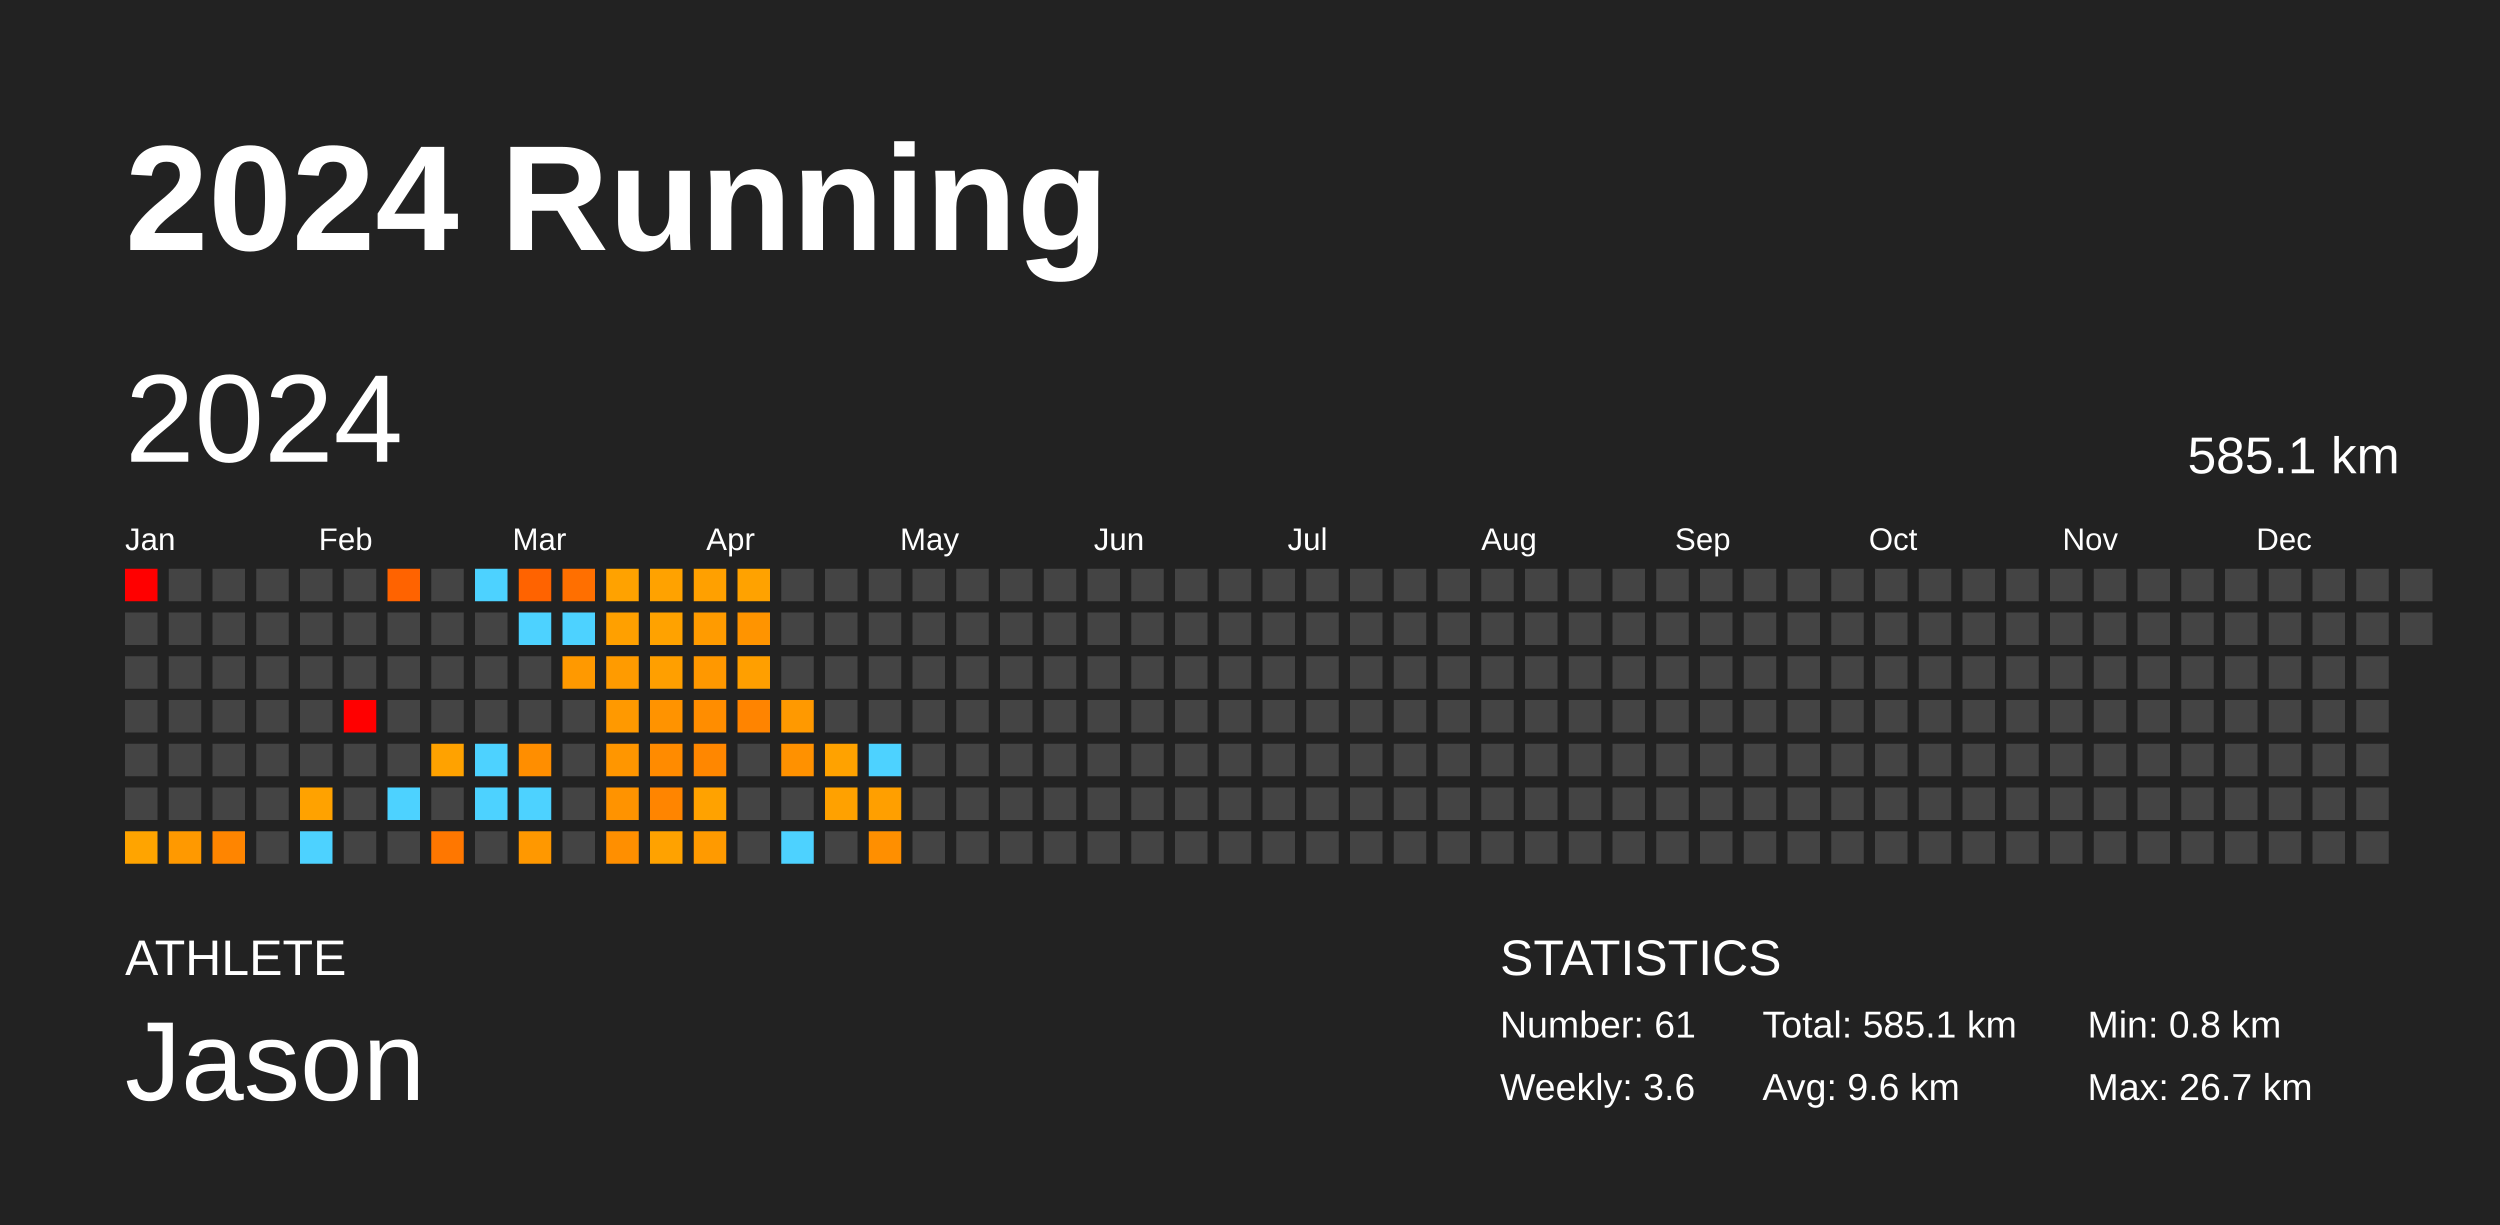
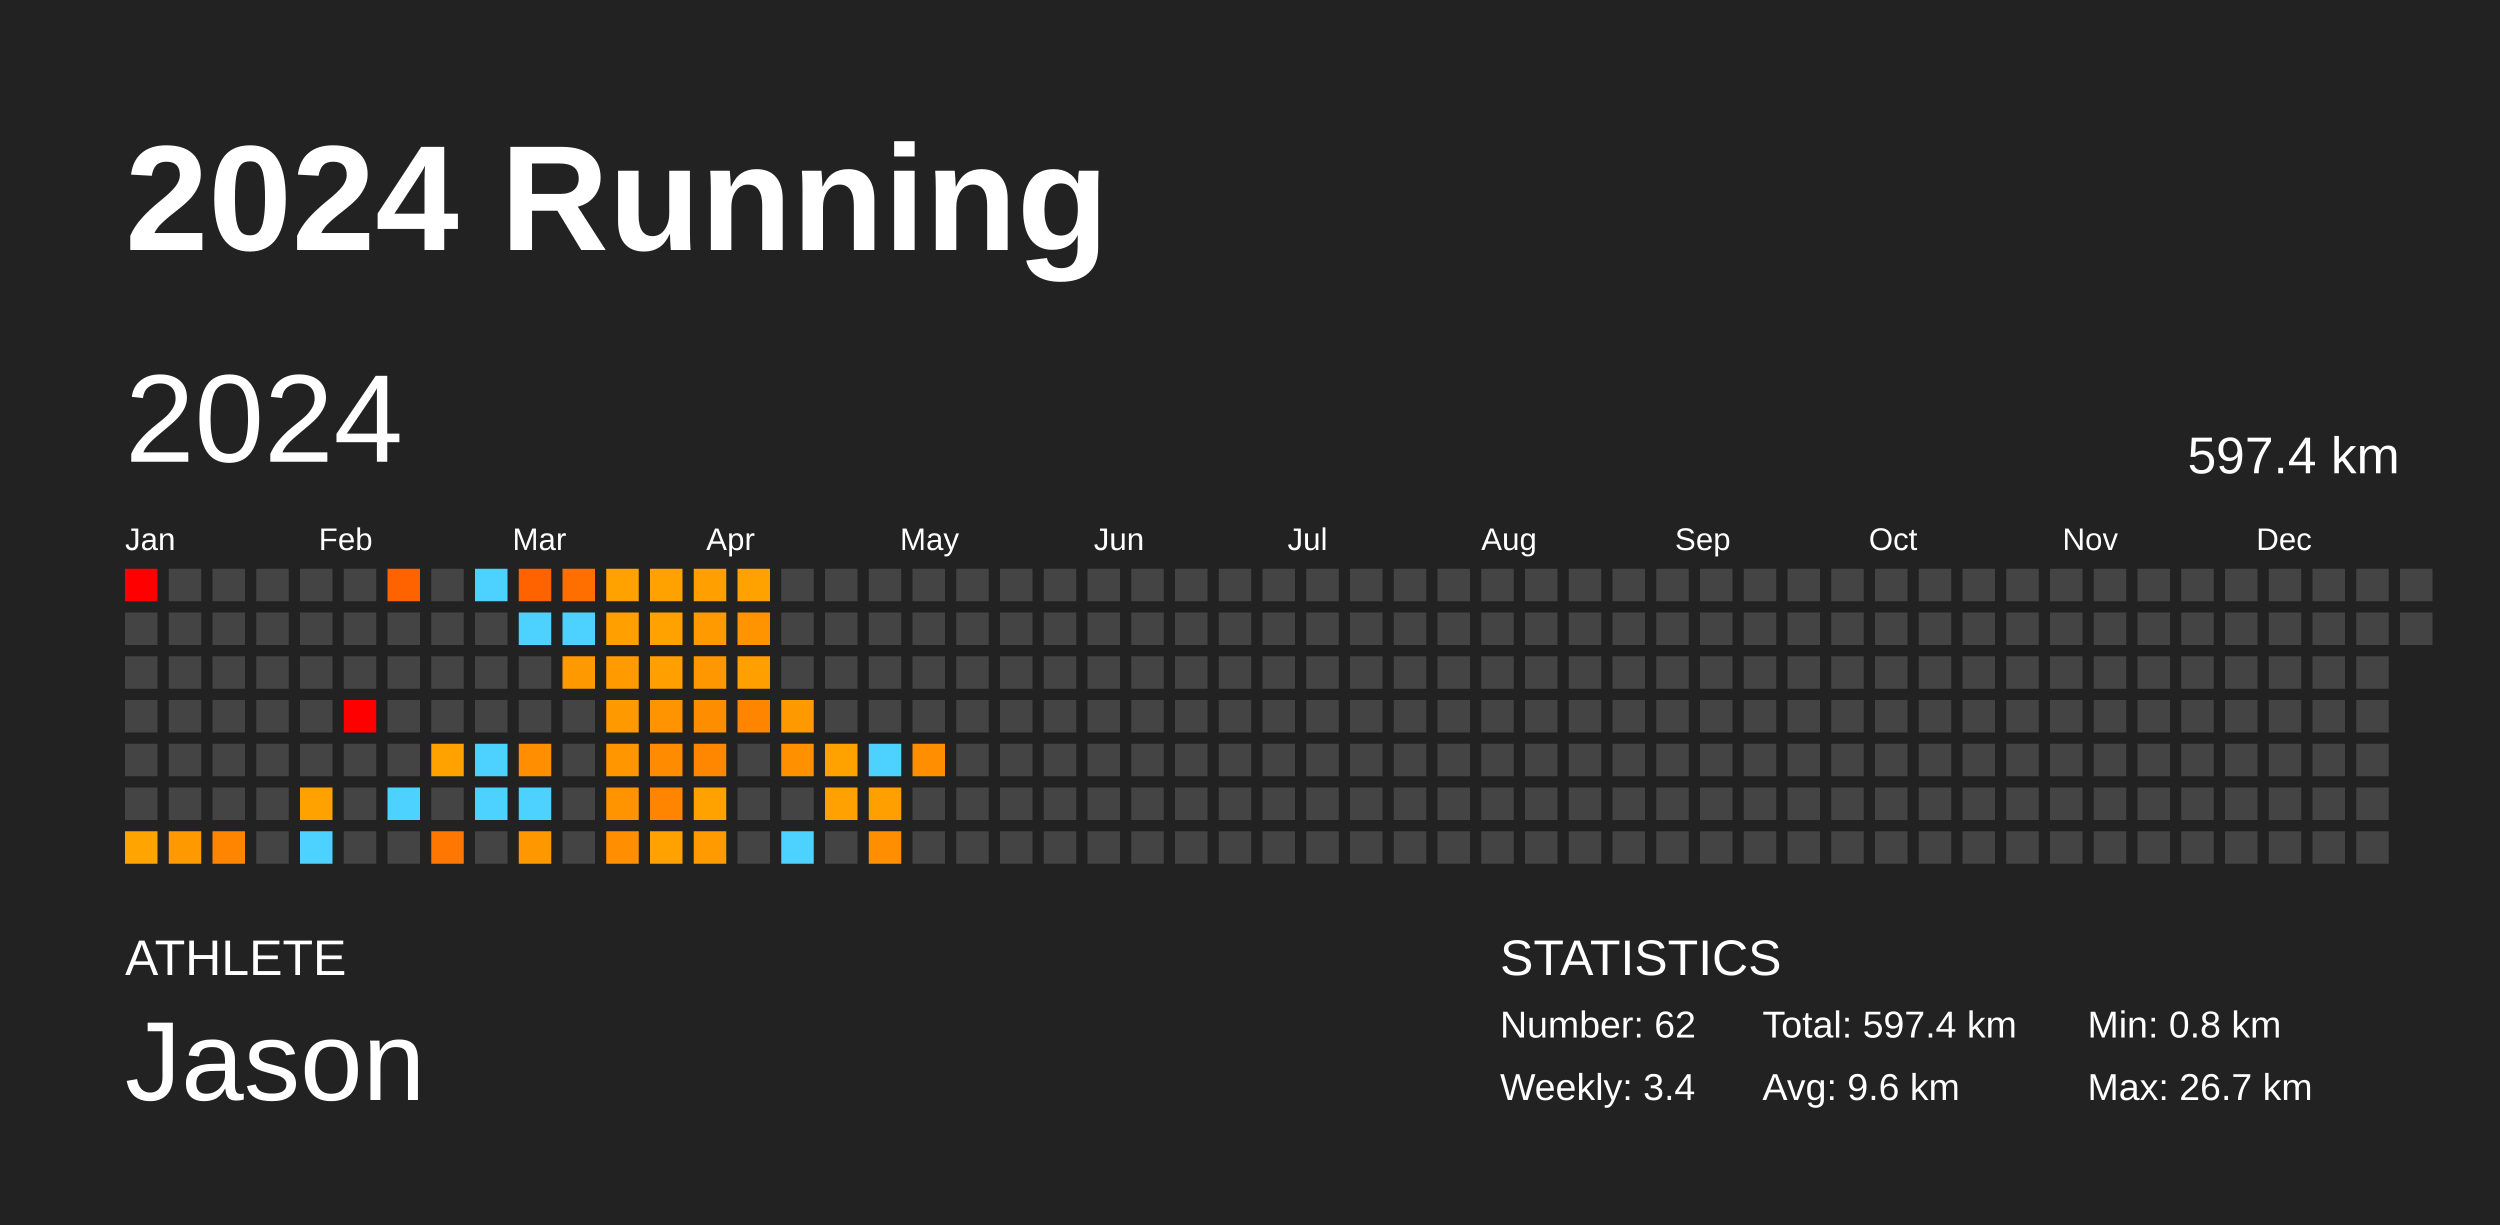
<svg xmlns="http://www.w3.org/2000/svg" baseProfile="full" height="98mm" version="1.1" viewBox="0,0,200,98" width="200mm">
  <defs />
  <rect fill="#222222" height="98" width="200" x="0" y="0" />
  <text fill="#FFFFFF" style="font-size:12px; font-family:Arial; font-weight:bold;" x="10" y="20">2024 Running</text>
  <text fill="#FFFFFF" style="font-size:4px; font-family:Arial" x="10" y="78">ATHLETE</text>
  <text fill="#FFFFFF" style="font-size:9px; font-family:Arial" x="10" y="88">Jason</text>
  <text fill="#FFFFFF" style="font-size:4px; font-family:Arial" x="120" y="78">STATISTICS</text>
-   <text fill="#FFFFFF" style="font-size:3px; font-family:Arial" x="120" y="83">Number: 61</text>
-   <text fill="#FFFFFF" style="font-size:3px; font-family:Arial" x="120" y="88">Weekly: 3.6</text>
-   <text fill="#FFFFFF" style="font-size:3px; font-family:Arial" x="141" y="83">Total: 585.1 km</text>
+   <text fill="#FFFFFF" style="font-size:3px; font-family:Arial" x="120" y="83">Number: 62</text>
+   <text fill="#FFFFFF" style="font-size:3px; font-family:Arial" x="120" y="88">Weekly: 3.4</text>
+   <text fill="#FFFFFF" style="font-size:3px; font-family:Arial" x="141" y="83">Total: 597.4 km</text>
  <text fill="#FFFFFF" style="font-size:3px; font-family:Arial" x="141" y="88">Avg: 9.6 km</text>
  <text fill="#FFFFFF" style="font-size:3px; font-family:Arial" x="167" y="83">Min: 0.8 km</text>
  <text fill="#FFFFFF" style="font-size:3px; font-family:Arial" x="167" y="88">Max: 26.7 km</text>
  <text dominant-baseline="hanging" fill="#FFFFFF" style="font-size:10.0px; font-family:Arial;" x="10" y="30">2024</text>
-   <text dominant-baseline="hanging" fill="#FFFFFF" style="font-size:4.125px; font-family:Arial;" x="175" y="35">585.1 km</text>
+   <text dominant-baseline="hanging" fill="#FFFFFF" style="font-size:4.125px; font-family:Arial;" x="175" y="35">597.4 km</text>
  <text fill="#FFFFFF" style="font-size:2.5px; font-family:Arial" x="10.0" y="44">Jan</text>
  <text fill="#FFFFFF" style="font-size:2.5px; font-family:Arial" x="25.5" y="44">Feb</text>
  <text fill="#FFFFFF" style="font-size:2.5px; font-family:Arial" x="41.0" y="44">Mar</text>
  <text fill="#FFFFFF" style="font-size:2.5px; font-family:Arial" x="56.5" y="44">Apr</text>
  <text fill="#FFFFFF" style="font-size:2.5px; font-family:Arial" x="72.0" y="44">May</text>
  <text fill="#FFFFFF" style="font-size:2.5px; font-family:Arial" x="87.5" y="44">Jun</text>
  <text fill="#FFFFFF" style="font-size:2.5px; font-family:Arial" x="103.0" y="44">Jul</text>
  <text fill="#FFFFFF" style="font-size:2.5px; font-family:Arial" x="118.5" y="44">Aug</text>
  <text fill="#FFFFFF" style="font-size:2.5px; font-family:Arial" x="134.0" y="44">Sep</text>
  <text fill="#FFFFFF" style="font-size:2.5px; font-family:Arial" x="149.5" y="44">Oct</text>
  <text fill="#FFFFFF" style="font-size:2.5px; font-family:Arial" x="165.0" y="44">Nov</text>
  <text fill="#FFFFFF" style="font-size:2.5px; font-family:Arial" x="180.5" y="44">Dec</text>
  <rect fill="red" height="2.6" width="2.6" x="10.0" y="45.5" />
  <rect fill="#444444" height="2.6" width="2.6" x="10.0" y="49.0" />
  <rect fill="#444444" height="2.6" width="2.6" x="10.0" y="52.5" />
  <rect fill="#444444" height="2.6" width="2.6" x="10.0" y="56.0" />
  <rect fill="#444444" height="2.6" width="2.6" x="10.0" y="59.5" />
  <rect fill="#444444" height="2.6" width="2.6" x="10.0" y="63.0" />
  <rect fill="#ffa400" height="2.6" width="2.6" x="10.0" y="66.5" />
  <rect fill="#444444" height="2.6" width="2.6" x="13.5" y="45.5" />
  <rect fill="#444444" height="2.6" width="2.6" x="13.5" y="49.0" />
  <rect fill="#444444" height="2.6" width="2.6" x="13.5" y="52.5" />
  <rect fill="#444444" height="2.6" width="2.6" x="13.5" y="56.0" />
  <rect fill="#444444" height="2.6" width="2.6" x="13.5" y="59.5" />
  <rect fill="#444444" height="2.6" width="2.6" x="13.5" y="63.0" />
  <rect fill="#ff9900" height="2.6" width="2.6" x="13.5" y="66.5" />
  <rect fill="#444444" height="2.6" width="2.6" x="17.0" y="45.5" />
  <rect fill="#444444" height="2.6" width="2.6" x="17.0" y="49.0" />
  <rect fill="#444444" height="2.6" width="2.6" x="17.0" y="52.5" />
  <rect fill="#444444" height="2.6" width="2.6" x="17.0" y="56.0" />
  <rect fill="#444444" height="2.6" width="2.6" x="17.0" y="59.5" />
  <rect fill="#444444" height="2.6" width="2.6" x="17.0" y="63.0" />
  <rect fill="#ff8500" height="2.6" width="2.6" x="17.0" y="66.5" />
  <rect fill="#444444" height="2.6" width="2.6" x="20.5" y="45.5" />
  <rect fill="#444444" height="2.6" width="2.6" x="20.5" y="49.0" />
  <rect fill="#444444" height="2.6" width="2.6" x="20.5" y="52.5" />
  <rect fill="#444444" height="2.6" width="2.6" x="20.5" y="56.0" />
  <rect fill="#444444" height="2.6" width="2.6" x="20.5" y="59.5" />
  <rect fill="#444444" height="2.6" width="2.6" x="20.5" y="63.0" />
  <rect fill="#444444" height="2.6" width="2.6" x="20.5" y="66.5" />
  <rect fill="#444444" height="2.6" width="2.6" x="24.0" y="45.5" />
  <rect fill="#444444" height="2.6" width="2.6" x="24.0" y="49.0" />
  <rect fill="#444444" height="2.6" width="2.6" x="24.0" y="52.5" />
  <rect fill="#444444" height="2.6" width="2.6" x="24.0" y="56.0" />
  <rect fill="#444444" height="2.6" width="2.6" x="24.0" y="59.5" />
  <rect fill="#ffa200" height="2.6" width="2.6" x="24.0" y="63.0" />
  <rect fill="#4dd2ff" height="2.6" width="2.6" x="24.0" y="66.5" />
  <rect fill="#444444" height="2.6" width="2.6" x="27.5" y="45.5" />
  <rect fill="#444444" height="2.6" width="2.6" x="27.5" y="49.0" />
  <rect fill="#444444" height="2.6" width="2.6" x="27.5" y="52.5" />
  <rect fill="red" height="2.6" width="2.6" x="27.5" y="56.0" />
  <rect fill="#444444" height="2.6" width="2.6" x="27.5" y="59.5" />
  <rect fill="#444444" height="2.6" width="2.6" x="27.5" y="63.0" />
  <rect fill="#444444" height="2.6" width="2.6" x="27.5" y="66.5" />
  <rect fill="#ff6300" height="2.6" width="2.6" x="31.0" y="45.5" />
  <rect fill="#444444" height="2.6" width="2.6" x="31.0" y="49.0" />
  <rect fill="#444444" height="2.6" width="2.6" x="31.0" y="52.5" />
  <rect fill="#444444" height="2.6" width="2.6" x="31.0" y="56.0" />
  <rect fill="#444444" height="2.6" width="2.6" x="31.0" y="59.5" />
  <rect fill="#4dd2ff" height="2.6" width="2.6" x="31.0" y="63.0" />
  <rect fill="#444444" height="2.6" width="2.6" x="31.0" y="66.5" />
  <rect fill="#444444" height="2.6" width="2.6" x="34.5" y="45.5" />
  <rect fill="#444444" height="2.6" width="2.6" x="34.5" y="49.0" />
  <rect fill="#444444" height="2.6" width="2.6" x="34.5" y="52.5" />
  <rect fill="#444444" height="2.6" width="2.6" x="34.5" y="56.0" />
  <rect fill="#ffa200" height="2.6" width="2.6" x="34.5" y="59.5" />
  <rect fill="#444444" height="2.6" width="2.6" x="34.5" y="63.0" />
  <rect fill="#ff7700" height="2.6" width="2.6" x="34.5" y="66.5" />
  <rect fill="#4dd2ff" height="2.6" width="2.6" x="38.0" y="45.5" />
  <rect fill="#444444" height="2.6" width="2.6" x="38.0" y="49.0" />
  <rect fill="#444444" height="2.6" width="2.6" x="38.0" y="52.5" />
  <rect fill="#444444" height="2.6" width="2.6" x="38.0" y="56.0" />
  <rect fill="#4dd2ff" height="2.6" width="2.6" x="38.0" y="59.5" />
  <rect fill="#4dd2ff" height="2.6" width="2.6" x="38.0" y="63.0" />
  <rect fill="#444444" height="2.6" width="2.6" x="38.0" y="66.5" />
  <rect fill="#ff6300" height="2.6" width="2.6" x="41.5" y="45.5" />
  <rect fill="#4dd2ff" height="2.6" width="2.6" x="41.5" y="49.0" />
  <rect fill="#444444" height="2.6" width="2.6" x="41.5" y="52.5" />
  <rect fill="#444444" height="2.6" width="2.6" x="41.5" y="56.0" />
  <rect fill="#ff8e00" height="2.6" width="2.6" x="41.5" y="59.5" />
  <rect fill="#4dd2ff" height="2.6" width="2.6" x="41.5" y="63.0" />
  <rect fill="#ff9800" height="2.6" width="2.6" x="41.5" y="66.5" />
  <rect fill="#ff6f00" height="2.6" width="2.6" x="45.0" y="45.5" />
  <rect fill="#4dd2ff" height="2.6" width="2.6" x="45.0" y="49.0" />
  <rect fill="#ff9900" height="2.6" width="2.6" x="45.0" y="52.5" />
  <rect fill="#444444" height="2.6" width="2.6" x="45.0" y="56.0" />
  <rect fill="#444444" height="2.6" width="2.6" x="45.0" y="59.5" />
  <rect fill="#444444" height="2.6" width="2.6" x="45.0" y="63.0" />
  <rect fill="#444444" height="2.6" width="2.6" x="45.0" y="66.5" />
  <rect fill="#ffa200" height="2.6" width="2.6" x="48.5" y="45.5" />
  <rect fill="#ffa000" height="2.6" width="2.6" x="48.5" y="49.0" />
  <rect fill="#ff9b00" height="2.6" width="2.6" x="48.5" y="52.5" />
  <rect fill="#ff9900" height="2.6" width="2.6" x="48.5" y="56.0" />
  <rect fill="#ff9600" height="2.6" width="2.6" x="48.5" y="59.5" />
  <rect fill="#ff9300" height="2.6" width="2.6" x="48.5" y="63.0" />
  <rect fill="#ff8f00" height="2.6" width="2.6" x="48.5" y="66.5" />
  <rect fill="#ffa200" height="2.6" width="2.6" x="52.0" y="45.5" />
  <rect fill="#ffa200" height="2.6" width="2.6" x="52.0" y="49.0" />
  <rect fill="#ff9f00" height="2.6" width="2.6" x="52.0" y="52.5" />
  <rect fill="#ff9300" height="2.6" width="2.6" x="52.0" y="56.0" />
  <rect fill="#ff8b00" height="2.6" width="2.6" x="52.0" y="59.5" />
  <rect fill="#ff8500" height="2.6" width="2.6" x="52.0" y="63.0" />
  <rect fill="#ffa200" height="2.6" width="2.6" x="52.0" y="66.5" />
  <rect fill="#ffa000" height="2.6" width="2.6" x="55.5" y="45.5" />
  <rect fill="#ff9b00" height="2.6" width="2.6" x="55.5" y="49.0" />
  <rect fill="#ff9800" height="2.6" width="2.6" x="55.5" y="52.5" />
  <rect fill="#ff8d00" height="2.6" width="2.6" x="55.5" y="56.0" />
  <rect fill="#ff8700" height="2.6" width="2.6" x="55.5" y="59.5" />
  <rect fill="#ffa200" height="2.6" width="2.6" x="55.5" y="63.0" />
  <rect fill="#ff9a00" height="2.6" width="2.6" x="55.5" y="66.5" />
  <rect fill="#ffa200" height="2.6" width="2.6" x="59.0" y="45.5" />
  <rect fill="#ff9400" height="2.6" width="2.6" x="59.0" y="49.0" />
  <rect fill="#ff9f00" height="2.6" width="2.6" x="59.0" y="52.5" />
  <rect fill="#ff8400" height="2.6" width="2.6" x="59.0" y="56.0" />
  <rect fill="#444444" height="2.6" width="2.6" x="59.0" y="59.5" />
  <rect fill="#444444" height="2.6" width="2.6" x="59.0" y="63.0" />
  <rect fill="#444444" height="2.6" width="2.6" x="59.0" y="66.5" />
  <rect fill="#444444" height="2.6" width="2.6" x="62.5" y="45.5" />
  <rect fill="#444444" height="2.6" width="2.6" x="62.5" y="49.0" />
  <rect fill="#444444" height="2.6" width="2.6" x="62.5" y="52.5" />
  <rect fill="#ff9900" height="2.6" width="2.6" x="62.5" y="56.0" />
  <rect fill="#ff9100" height="2.6" width="2.6" x="62.5" y="59.5" />
  <rect fill="#444444" height="2.6" width="2.6" x="62.5" y="63.0" />
  <rect fill="#4dd2ff" height="2.6" width="2.6" x="62.5" y="66.5" />
  <rect fill="#444444" height="2.6" width="2.6" x="66.0" y="45.5" />
  <rect fill="#444444" height="2.6" width="2.6" x="66.0" y="49.0" />
  <rect fill="#444444" height="2.6" width="2.6" x="66.0" y="52.5" />
  <rect fill="#444444" height="2.6" width="2.6" x="66.0" y="56.0" />
  <rect fill="#ffa200" height="2.6" width="2.6" x="66.0" y="59.5" />
  <rect fill="#ffa100" height="2.6" width="2.6" x="66.0" y="63.0" />
  <rect fill="#444444" height="2.6" width="2.6" x="66.0" y="66.5" />
  <rect fill="#444444" height="2.6" width="2.6" x="69.5" y="45.5" />
  <rect fill="#444444" height="2.6" width="2.6" x="69.5" y="49.0" />
  <rect fill="#444444" height="2.6" width="2.6" x="69.5" y="52.5" />
  <rect fill="#444444" height="2.6" width="2.6" x="69.5" y="56.0" />
  <rect fill="#4dd2ff" height="2.6" width="2.6" x="69.5" y="59.5" />
  <rect fill="#ff9f00" height="2.6" width="2.6" x="69.5" y="63.0" />
  <rect fill="#ff8f00" height="2.6" width="2.6" x="69.5" y="66.5" />
  <rect fill="#444444" height="2.6" width="2.6" x="73.0" y="45.5" />
  <rect fill="#444444" height="2.6" width="2.6" x="73.0" y="49.0" />
  <rect fill="#444444" height="2.6" width="2.6" x="73.0" y="52.5" />
  <rect fill="#444444" height="2.6" width="2.6" x="73.0" y="56.0" />
-   <rect fill="#444444" height="2.6" width="2.6" x="73.0" y="59.5" />
+   <rect fill="#ff8e00" height="2.6" width="2.6" x="73.0" y="59.5" />
  <rect fill="#444444" height="2.6" width="2.6" x="73.0" y="63.0" />
  <rect fill="#444444" height="2.6" width="2.6" x="73.0" y="66.5" />
  <rect fill="#444444" height="2.6" width="2.6" x="76.5" y="45.5" />
  <rect fill="#444444" height="2.6" width="2.6" x="76.5" y="49.0" />
  <rect fill="#444444" height="2.6" width="2.6" x="76.5" y="52.5" />
  <rect fill="#444444" height="2.6" width="2.6" x="76.5" y="56.0" />
  <rect fill="#444444" height="2.6" width="2.6" x="76.5" y="59.5" />
  <rect fill="#444444" height="2.6" width="2.6" x="76.5" y="63.0" />
  <rect fill="#444444" height="2.6" width="2.6" x="76.5" y="66.5" />
  <rect fill="#444444" height="2.6" width="2.6" x="80.0" y="45.5" />
  <rect fill="#444444" height="2.6" width="2.6" x="80.0" y="49.0" />
  <rect fill="#444444" height="2.6" width="2.6" x="80.0" y="52.5" />
  <rect fill="#444444" height="2.6" width="2.6" x="80.0" y="56.0" />
  <rect fill="#444444" height="2.6" width="2.6" x="80.0" y="59.5" />
  <rect fill="#444444" height="2.6" width="2.6" x="80.0" y="63.0" />
  <rect fill="#444444" height="2.6" width="2.6" x="80.0" y="66.5" />
  <rect fill="#444444" height="2.6" width="2.6" x="83.5" y="45.5" />
  <rect fill="#444444" height="2.6" width="2.6" x="83.5" y="49.0" />
  <rect fill="#444444" height="2.6" width="2.6" x="83.5" y="52.5" />
  <rect fill="#444444" height="2.6" width="2.6" x="83.5" y="56.0" />
  <rect fill="#444444" height="2.6" width="2.6" x="83.5" y="59.5" />
  <rect fill="#444444" height="2.6" width="2.6" x="83.5" y="63.0" />
  <rect fill="#444444" height="2.6" width="2.6" x="83.5" y="66.5" />
  <rect fill="#444444" height="2.6" width="2.6" x="87.0" y="45.5" />
  <rect fill="#444444" height="2.6" width="2.6" x="87.0" y="49.0" />
  <rect fill="#444444" height="2.6" width="2.6" x="87.0" y="52.5" />
  <rect fill="#444444" height="2.6" width="2.6" x="87.0" y="56.0" />
  <rect fill="#444444" height="2.6" width="2.6" x="87.0" y="59.5" />
  <rect fill="#444444" height="2.6" width="2.6" x="87.0" y="63.0" />
  <rect fill="#444444" height="2.6" width="2.6" x="87.0" y="66.5" />
  <rect fill="#444444" height="2.6" width="2.6" x="90.5" y="45.5" />
  <rect fill="#444444" height="2.6" width="2.6" x="90.5" y="49.0" />
  <rect fill="#444444" height="2.6" width="2.6" x="90.5" y="52.5" />
  <rect fill="#444444" height="2.6" width="2.6" x="90.5" y="56.0" />
  <rect fill="#444444" height="2.6" width="2.6" x="90.5" y="59.5" />
  <rect fill="#444444" height="2.6" width="2.6" x="90.5" y="63.0" />
  <rect fill="#444444" height="2.6" width="2.6" x="90.5" y="66.5" />
  <rect fill="#444444" height="2.6" width="2.6" x="94.0" y="45.5" />
  <rect fill="#444444" height="2.6" width="2.6" x="94.0" y="49.0" />
  <rect fill="#444444" height="2.6" width="2.6" x="94.0" y="52.5" />
  <rect fill="#444444" height="2.6" width="2.6" x="94.0" y="56.0" />
  <rect fill="#444444" height="2.6" width="2.6" x="94.0" y="59.5" />
  <rect fill="#444444" height="2.6" width="2.6" x="94.0" y="63.0" />
  <rect fill="#444444" height="2.6" width="2.6" x="94.0" y="66.5" />
  <rect fill="#444444" height="2.6" width="2.6" x="97.5" y="45.5" />
  <rect fill="#444444" height="2.6" width="2.6" x="97.5" y="49.0" />
  <rect fill="#444444" height="2.6" width="2.6" x="97.5" y="52.5" />
  <rect fill="#444444" height="2.6" width="2.6" x="97.5" y="56.0" />
  <rect fill="#444444" height="2.6" width="2.6" x="97.5" y="59.5" />
  <rect fill="#444444" height="2.6" width="2.6" x="97.5" y="63.0" />
  <rect fill="#444444" height="2.6" width="2.6" x="97.5" y="66.5" />
  <rect fill="#444444" height="2.6" width="2.6" x="101.0" y="45.5" />
  <rect fill="#444444" height="2.6" width="2.6" x="101.0" y="49.0" />
  <rect fill="#444444" height="2.6" width="2.6" x="101.0" y="52.5" />
  <rect fill="#444444" height="2.6" width="2.6" x="101.0" y="56.0" />
  <rect fill="#444444" height="2.6" width="2.6" x="101.0" y="59.5" />
  <rect fill="#444444" height="2.6" width="2.6" x="101.0" y="63.0" />
  <rect fill="#444444" height="2.6" width="2.6" x="101.0" y="66.5" />
  <rect fill="#444444" height="2.6" width="2.6" x="104.5" y="45.5" />
  <rect fill="#444444" height="2.6" width="2.6" x="104.5" y="49.0" />
  <rect fill="#444444" height="2.6" width="2.6" x="104.5" y="52.5" />
  <rect fill="#444444" height="2.6" width="2.6" x="104.5" y="56.0" />
  <rect fill="#444444" height="2.6" width="2.6" x="104.5" y="59.5" />
  <rect fill="#444444" height="2.6" width="2.6" x="104.5" y="63.0" />
  <rect fill="#444444" height="2.6" width="2.6" x="104.5" y="66.5" />
  <rect fill="#444444" height="2.6" width="2.6" x="108.0" y="45.5" />
  <rect fill="#444444" height="2.6" width="2.6" x="108.0" y="49.0" />
  <rect fill="#444444" height="2.6" width="2.6" x="108.0" y="52.5" />
  <rect fill="#444444" height="2.6" width="2.6" x="108.0" y="56.0" />
  <rect fill="#444444" height="2.6" width="2.6" x="108.0" y="59.5" />
  <rect fill="#444444" height="2.6" width="2.6" x="108.0" y="63.0" />
  <rect fill="#444444" height="2.6" width="2.6" x="108.0" y="66.5" />
  <rect fill="#444444" height="2.6" width="2.6" x="111.5" y="45.5" />
  <rect fill="#444444" height="2.6" width="2.6" x="111.5" y="49.0" />
  <rect fill="#444444" height="2.6" width="2.6" x="111.5" y="52.5" />
  <rect fill="#444444" height="2.6" width="2.6" x="111.5" y="56.0" />
  <rect fill="#444444" height="2.6" width="2.6" x="111.5" y="59.5" />
  <rect fill="#444444" height="2.6" width="2.6" x="111.5" y="63.0" />
  <rect fill="#444444" height="2.6" width="2.6" x="111.5" y="66.5" />
  <rect fill="#444444" height="2.6" width="2.6" x="115.0" y="45.5" />
  <rect fill="#444444" height="2.6" width="2.6" x="115.0" y="49.0" />
  <rect fill="#444444" height="2.6" width="2.6" x="115.0" y="52.5" />
  <rect fill="#444444" height="2.6" width="2.6" x="115.0" y="56.0" />
  <rect fill="#444444" height="2.6" width="2.6" x="115.0" y="59.5" />
  <rect fill="#444444" height="2.6" width="2.6" x="115.0" y="63.0" />
  <rect fill="#444444" height="2.6" width="2.6" x="115.0" y="66.5" />
  <rect fill="#444444" height="2.6" width="2.6" x="118.5" y="45.5" />
  <rect fill="#444444" height="2.6" width="2.6" x="118.5" y="49.0" />
  <rect fill="#444444" height="2.6" width="2.6" x="118.5" y="52.5" />
  <rect fill="#444444" height="2.6" width="2.6" x="118.5" y="56.0" />
  <rect fill="#444444" height="2.6" width="2.6" x="118.5" y="59.5" />
  <rect fill="#444444" height="2.6" width="2.6" x="118.5" y="63.0" />
  <rect fill="#444444" height="2.6" width="2.6" x="118.5" y="66.5" />
  <rect fill="#444444" height="2.6" width="2.6" x="122.0" y="45.5" />
  <rect fill="#444444" height="2.6" width="2.6" x="122.0" y="49.0" />
  <rect fill="#444444" height="2.6" width="2.6" x="122.0" y="52.5" />
  <rect fill="#444444" height="2.6" width="2.6" x="122.0" y="56.0" />
  <rect fill="#444444" height="2.6" width="2.6" x="122.0" y="59.5" />
  <rect fill="#444444" height="2.6" width="2.6" x="122.0" y="63.0" />
  <rect fill="#444444" height="2.6" width="2.6" x="122.0" y="66.5" />
  <rect fill="#444444" height="2.6" width="2.6" x="125.5" y="45.5" />
  <rect fill="#444444" height="2.6" width="2.6" x="125.5" y="49.0" />
  <rect fill="#444444" height="2.6" width="2.6" x="125.5" y="52.5" />
  <rect fill="#444444" height="2.6" width="2.6" x="125.5" y="56.0" />
  <rect fill="#444444" height="2.6" width="2.6" x="125.5" y="59.5" />
  <rect fill="#444444" height="2.6" width="2.6" x="125.5" y="63.0" />
  <rect fill="#444444" height="2.6" width="2.6" x="125.5" y="66.5" />
  <rect fill="#444444" height="2.6" width="2.6" x="129.0" y="45.5" />
  <rect fill="#444444" height="2.6" width="2.6" x="129.0" y="49.0" />
  <rect fill="#444444" height="2.6" width="2.6" x="129.0" y="52.5" />
  <rect fill="#444444" height="2.6" width="2.6" x="129.0" y="56.0" />
  <rect fill="#444444" height="2.6" width="2.6" x="129.0" y="59.5" />
  <rect fill="#444444" height="2.6" width="2.6" x="129.0" y="63.0" />
  <rect fill="#444444" height="2.6" width="2.6" x="129.0" y="66.5" />
  <rect fill="#444444" height="2.6" width="2.6" x="132.5" y="45.5" />
  <rect fill="#444444" height="2.6" width="2.6" x="132.5" y="49.0" />
  <rect fill="#444444" height="2.6" width="2.6" x="132.5" y="52.5" />
  <rect fill="#444444" height="2.6" width="2.6" x="132.5" y="56.0" />
  <rect fill="#444444" height="2.6" width="2.6" x="132.5" y="59.5" />
  <rect fill="#444444" height="2.6" width="2.6" x="132.5" y="63.0" />
  <rect fill="#444444" height="2.6" width="2.6" x="132.5" y="66.5" />
  <rect fill="#444444" height="2.6" width="2.6" x="136.0" y="45.5" />
  <rect fill="#444444" height="2.6" width="2.6" x="136.0" y="49.0" />
  <rect fill="#444444" height="2.6" width="2.6" x="136.0" y="52.5" />
  <rect fill="#444444" height="2.6" width="2.6" x="136.0" y="56.0" />
  <rect fill="#444444" height="2.6" width="2.6" x="136.0" y="59.5" />
  <rect fill="#444444" height="2.6" width="2.6" x="136.0" y="63.0" />
  <rect fill="#444444" height="2.6" width="2.6" x="136.0" y="66.5" />
  <rect fill="#444444" height="2.6" width="2.6" x="139.5" y="45.5" />
  <rect fill="#444444" height="2.6" width="2.6" x="139.5" y="49.0" />
  <rect fill="#444444" height="2.6" width="2.6" x="139.5" y="52.5" />
  <rect fill="#444444" height="2.6" width="2.6" x="139.5" y="56.0" />
  <rect fill="#444444" height="2.6" width="2.6" x="139.5" y="59.5" />
  <rect fill="#444444" height="2.6" width="2.6" x="139.5" y="63.0" />
  <rect fill="#444444" height="2.6" width="2.6" x="139.5" y="66.5" />
  <rect fill="#444444" height="2.6" width="2.6" x="143.0" y="45.5" />
  <rect fill="#444444" height="2.6" width="2.6" x="143.0" y="49.0" />
  <rect fill="#444444" height="2.6" width="2.6" x="143.0" y="52.5" />
  <rect fill="#444444" height="2.6" width="2.6" x="143.0" y="56.0" />
  <rect fill="#444444" height="2.6" width="2.6" x="143.0" y="59.5" />
  <rect fill="#444444" height="2.6" width="2.6" x="143.0" y="63.0" />
  <rect fill="#444444" height="2.6" width="2.6" x="143.0" y="66.5" />
  <rect fill="#444444" height="2.6" width="2.6" x="146.5" y="45.5" />
  <rect fill="#444444" height="2.6" width="2.6" x="146.5" y="49.0" />
  <rect fill="#444444" height="2.6" width="2.6" x="146.5" y="52.5" />
  <rect fill="#444444" height="2.6" width="2.6" x="146.5" y="56.0" />
  <rect fill="#444444" height="2.6" width="2.6" x="146.5" y="59.5" />
  <rect fill="#444444" height="2.6" width="2.6" x="146.5" y="63.0" />
  <rect fill="#444444" height="2.6" width="2.6" x="146.5" y="66.5" />
  <rect fill="#444444" height="2.6" width="2.6" x="150.0" y="45.5" />
  <rect fill="#444444" height="2.6" width="2.6" x="150.0" y="49.0" />
  <rect fill="#444444" height="2.6" width="2.6" x="150.0" y="52.5" />
  <rect fill="#444444" height="2.6" width="2.6" x="150.0" y="56.0" />
  <rect fill="#444444" height="2.6" width="2.6" x="150.0" y="59.5" />
  <rect fill="#444444" height="2.6" width="2.6" x="150.0" y="63.0" />
  <rect fill="#444444" height="2.6" width="2.6" x="150.0" y="66.5" />
  <rect fill="#444444" height="2.6" width="2.6" x="153.5" y="45.5" />
  <rect fill="#444444" height="2.6" width="2.6" x="153.5" y="49.0" />
  <rect fill="#444444" height="2.6" width="2.6" x="153.5" y="52.5" />
  <rect fill="#444444" height="2.6" width="2.6" x="153.5" y="56.0" />
  <rect fill="#444444" height="2.6" width="2.6" x="153.5" y="59.5" />
  <rect fill="#444444" height="2.6" width="2.6" x="153.5" y="63.0" />
  <rect fill="#444444" height="2.6" width="2.6" x="153.5" y="66.5" />
  <rect fill="#444444" height="2.6" width="2.6" x="157.0" y="45.5" />
  <rect fill="#444444" height="2.6" width="2.6" x="157.0" y="49.0" />
  <rect fill="#444444" height="2.6" width="2.6" x="157.0" y="52.5" />
  <rect fill="#444444" height="2.6" width="2.6" x="157.0" y="56.0" />
  <rect fill="#444444" height="2.6" width="2.6" x="157.0" y="59.5" />
  <rect fill="#444444" height="2.6" width="2.6" x="157.0" y="63.0" />
  <rect fill="#444444" height="2.6" width="2.6" x="157.0" y="66.5" />
  <rect fill="#444444" height="2.6" width="2.6" x="160.5" y="45.5" />
  <rect fill="#444444" height="2.6" width="2.6" x="160.5" y="49.0" />
  <rect fill="#444444" height="2.6" width="2.6" x="160.5" y="52.5" />
  <rect fill="#444444" height="2.6" width="2.6" x="160.5" y="56.0" />
  <rect fill="#444444" height="2.6" width="2.6" x="160.5" y="59.5" />
  <rect fill="#444444" height="2.6" width="2.6" x="160.5" y="63.0" />
  <rect fill="#444444" height="2.6" width="2.6" x="160.5" y="66.5" />
  <rect fill="#444444" height="2.6" width="2.6" x="164.0" y="45.5" />
  <rect fill="#444444" height="2.6" width="2.6" x="164.0" y="49.0" />
  <rect fill="#444444" height="2.6" width="2.6" x="164.0" y="52.5" />
  <rect fill="#444444" height="2.6" width="2.6" x="164.0" y="56.0" />
  <rect fill="#444444" height="2.6" width="2.6" x="164.0" y="59.5" />
  <rect fill="#444444" height="2.6" width="2.6" x="164.0" y="63.0" />
  <rect fill="#444444" height="2.6" width="2.6" x="164.0" y="66.5" />
  <rect fill="#444444" height="2.6" width="2.6" x="167.5" y="45.5" />
  <rect fill="#444444" height="2.6" width="2.6" x="167.5" y="49.0" />
  <rect fill="#444444" height="2.6" width="2.6" x="167.5" y="52.5" />
  <rect fill="#444444" height="2.6" width="2.6" x="167.5" y="56.0" />
  <rect fill="#444444" height="2.6" width="2.6" x="167.5" y="59.5" />
  <rect fill="#444444" height="2.6" width="2.6" x="167.5" y="63.0" />
  <rect fill="#444444" height="2.6" width="2.6" x="167.5" y="66.5" />
  <rect fill="#444444" height="2.6" width="2.6" x="171.0" y="45.5" />
  <rect fill="#444444" height="2.6" width="2.6" x="171.0" y="49.0" />
  <rect fill="#444444" height="2.6" width="2.6" x="171.0" y="52.5" />
  <rect fill="#444444" height="2.6" width="2.6" x="171.0" y="56.0" />
  <rect fill="#444444" height="2.6" width="2.6" x="171.0" y="59.5" />
  <rect fill="#444444" height="2.6" width="2.6" x="171.0" y="63.0" />
  <rect fill="#444444" height="2.6" width="2.6" x="171.0" y="66.5" />
  <rect fill="#444444" height="2.6" width="2.6" x="174.5" y="45.5" />
  <rect fill="#444444" height="2.6" width="2.6" x="174.5" y="49.0" />
  <rect fill="#444444" height="2.6" width="2.6" x="174.5" y="52.5" />
  <rect fill="#444444" height="2.6" width="2.6" x="174.5" y="56.0" />
  <rect fill="#444444" height="2.6" width="2.6" x="174.5" y="59.5" />
  <rect fill="#444444" height="2.6" width="2.6" x="174.5" y="63.0" />
  <rect fill="#444444" height="2.6" width="2.6" x="174.5" y="66.5" />
  <rect fill="#444444" height="2.6" width="2.6" x="178.0" y="45.5" />
  <rect fill="#444444" height="2.6" width="2.6" x="178.0" y="49.0" />
  <rect fill="#444444" height="2.6" width="2.6" x="178.0" y="52.5" />
  <rect fill="#444444" height="2.6" width="2.6" x="178.0" y="56.0" />
  <rect fill="#444444" height="2.6" width="2.6" x="178.0" y="59.5" />
  <rect fill="#444444" height="2.6" width="2.6" x="178.0" y="63.0" />
  <rect fill="#444444" height="2.6" width="2.6" x="178.0" y="66.5" />
  <rect fill="#444444" height="2.6" width="2.6" x="181.5" y="45.5" />
  <rect fill="#444444" height="2.6" width="2.6" x="181.5" y="49.0" />
  <rect fill="#444444" height="2.6" width="2.6" x="181.5" y="52.5" />
  <rect fill="#444444" height="2.6" width="2.6" x="181.5" y="56.0" />
  <rect fill="#444444" height="2.6" width="2.6" x="181.5" y="59.5" />
  <rect fill="#444444" height="2.6" width="2.6" x="181.5" y="63.0" />
  <rect fill="#444444" height="2.6" width="2.6" x="181.5" y="66.5" />
  <rect fill="#444444" height="2.6" width="2.6" x="185.0" y="45.5" />
  <rect fill="#444444" height="2.6" width="2.6" x="185.0" y="49.0" />
  <rect fill="#444444" height="2.6" width="2.6" x="185.0" y="52.5" />
  <rect fill="#444444" height="2.6" width="2.6" x="185.0" y="56.0" />
  <rect fill="#444444" height="2.6" width="2.6" x="185.0" y="59.5" />
  <rect fill="#444444" height="2.6" width="2.6" x="185.0" y="63.0" />
  <rect fill="#444444" height="2.6" width="2.6" x="185.0" y="66.5" />
  <rect fill="#444444" height="2.6" width="2.6" x="188.5" y="45.5" />
  <rect fill="#444444" height="2.6" width="2.6" x="188.5" y="49.0" />
  <rect fill="#444444" height="2.6" width="2.6" x="188.5" y="52.5" />
  <rect fill="#444444" height="2.6" width="2.6" x="188.5" y="56.0" />
  <rect fill="#444444" height="2.6" width="2.6" x="188.5" y="59.5" />
  <rect fill="#444444" height="2.6" width="2.6" x="188.5" y="63.0" />
  <rect fill="#444444" height="2.6" width="2.6" x="188.5" y="66.5" />
  <rect fill="#444444" height="2.6" width="2.6" x="192.0" y="45.5" />
  <rect fill="#444444" height="2.6" width="2.6" x="192.0" y="49.0" />
</svg>
